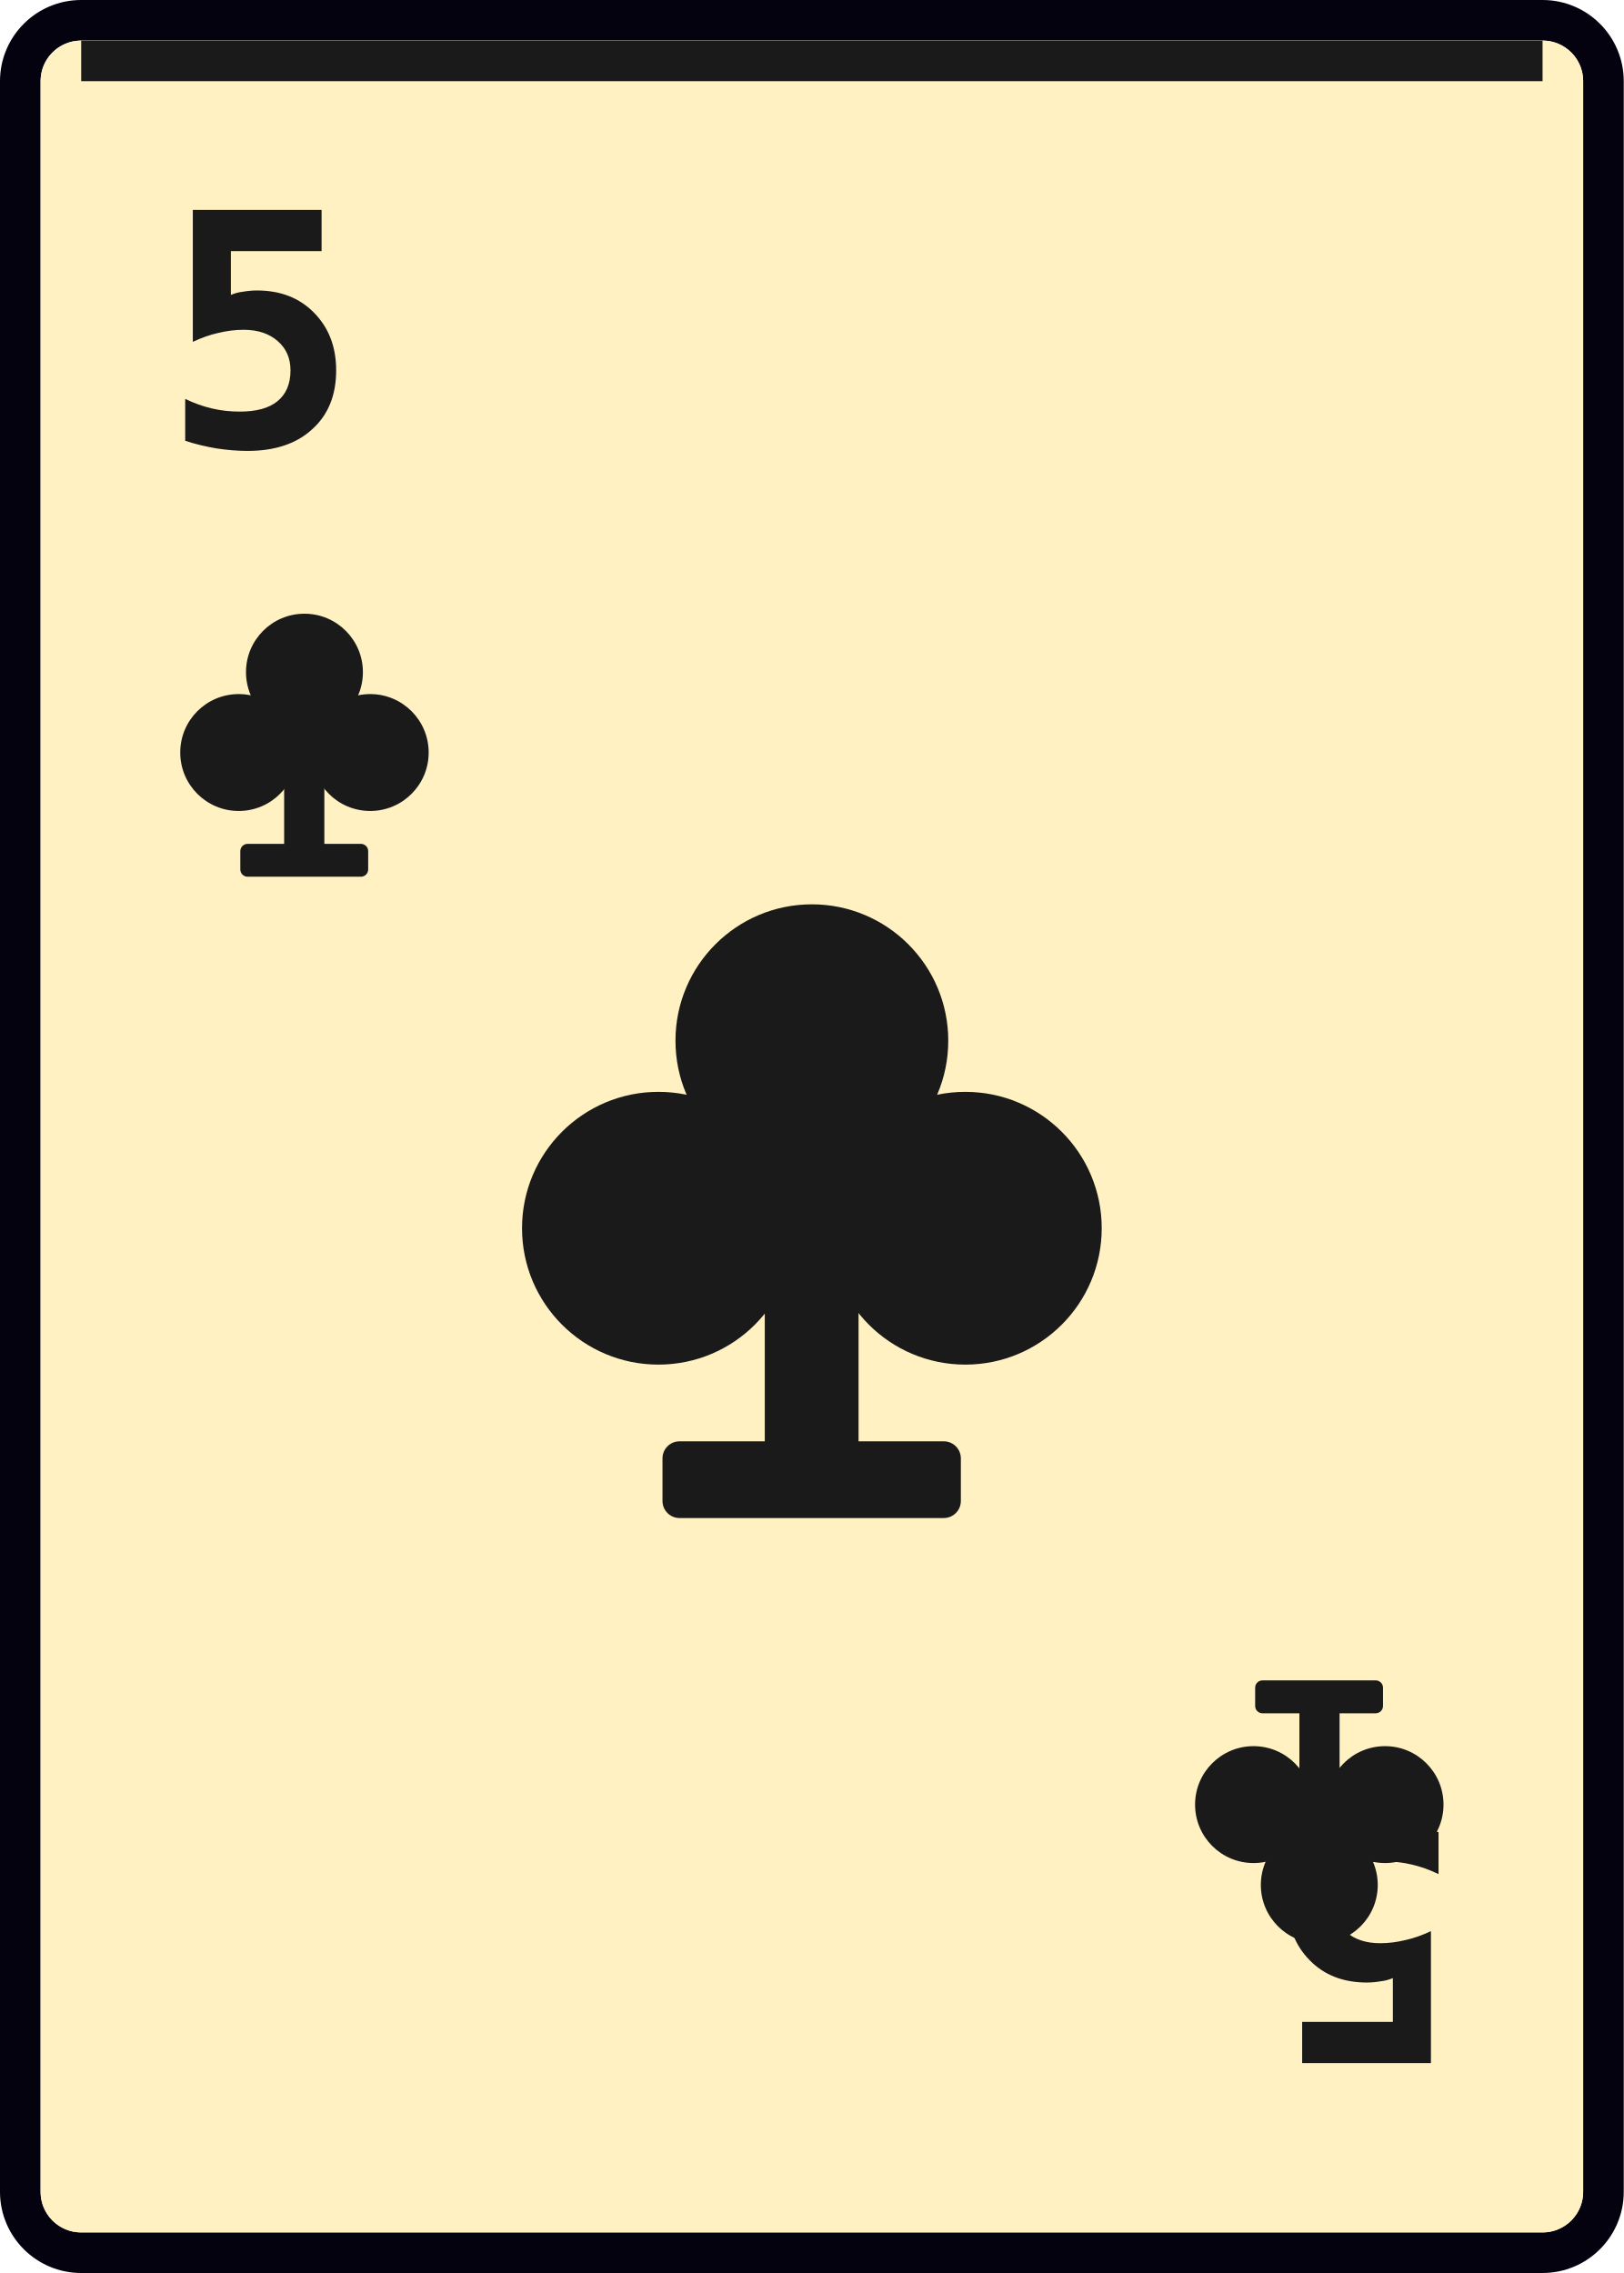
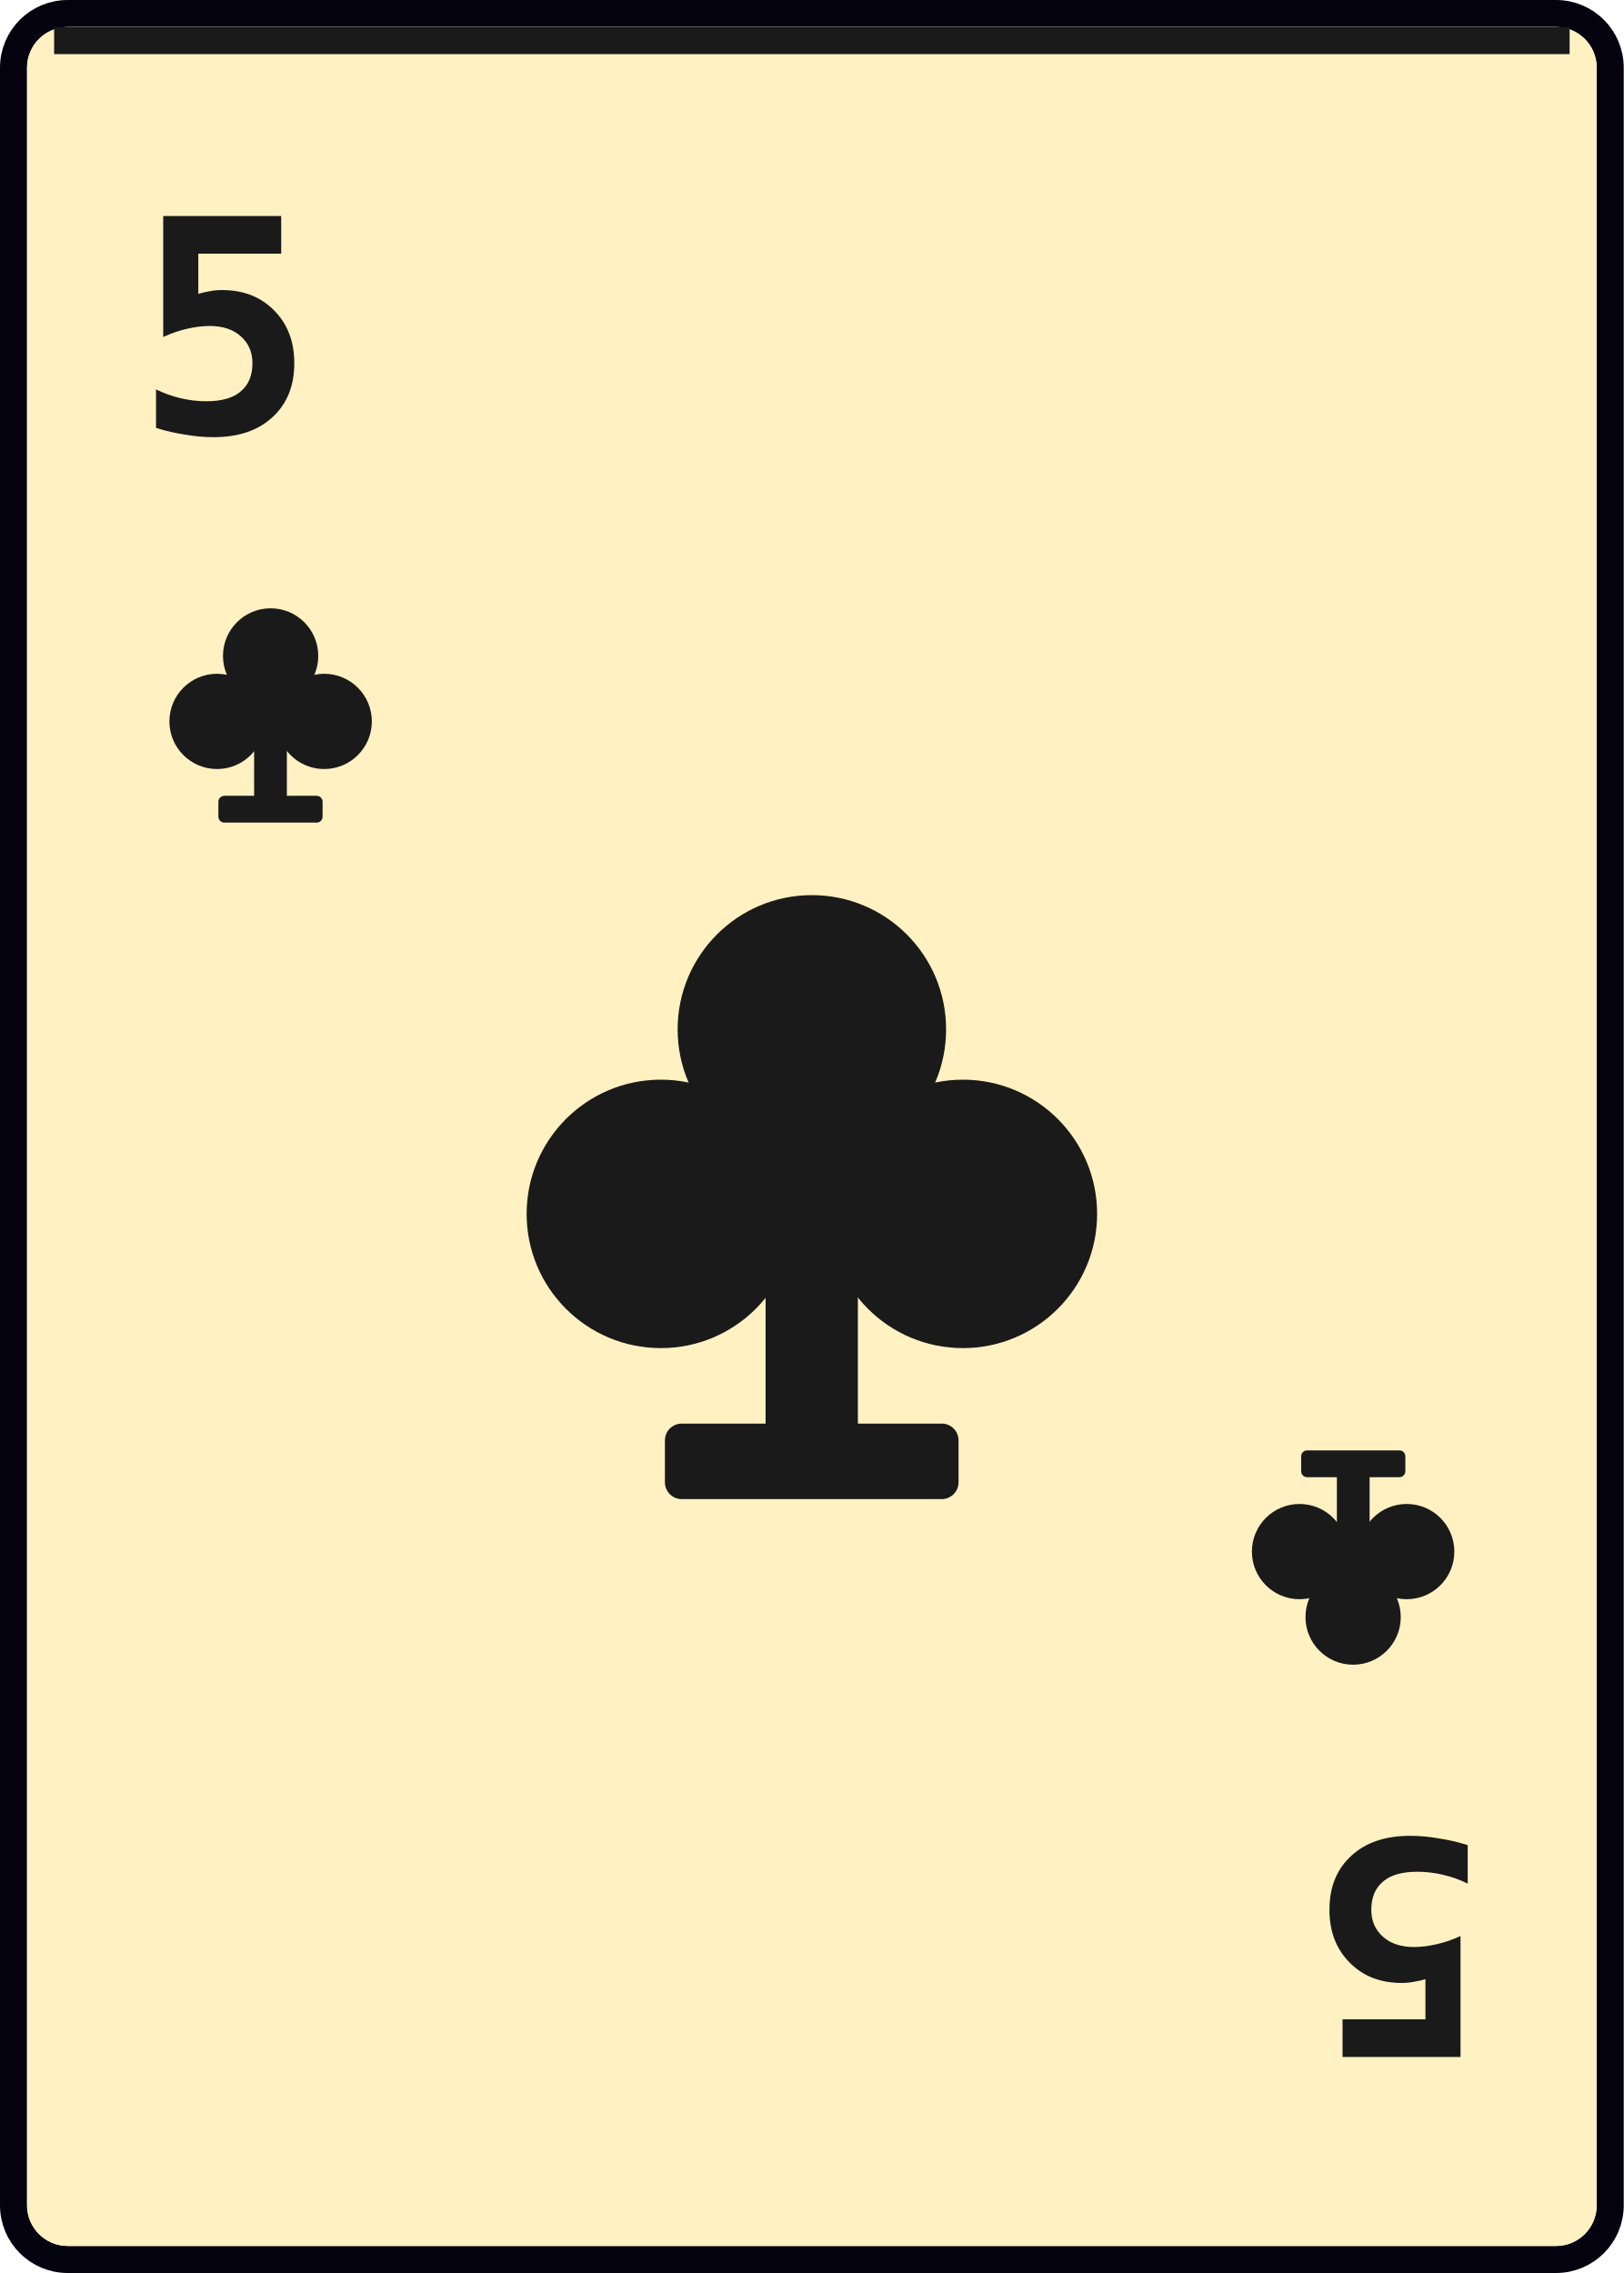
- <svg xmlns="http://www.w3.org/2000/svg" viewBox="0 0 40 56" width="40" height="56" shape-rendering="geometricPrecision">
+ <svg xmlns="http://www.w3.org/2000/svg" viewBox="0 0 60 84" width="60" height="84" shape-rendering="geometricPrecision">
  <g id="edge">
-     <rect x="0.5" y="0.5" width="39" height="55" rx="1.5" ry="1.5" fill="none" stroke="#05020F" stroke-width="1" />
+     <rect x="0.5" y="0.5" width="59" height="83" rx="2" ry="2" fill="none" stroke="#05020F" stroke-width="1" />
  </g>
  <g id="face">
-     <rect x="1" y="1" width="38" height="54" rx="1" ry="1" fill="#FFF1C1" />
-     <line x1="2" y1="1.5" x2="38" y2="1.5" stroke="#1A1A1A" stroke-width="1" />
+     <rect x="1" y="1" width="58" height="82" rx="1.5" ry="1.5" fill="#FFF1C1" />
+     <line x1="2" y1="1.5" x2="58" y2="1.5" stroke="#1A1A1A" stroke-width="1" />
  </g>
  <g id="rank">
-     <text x="4" y="11" fill="#1A1A1A" font-size="8" font-family="ui-monospace, SFMono-Regular, Menlo, Consolas, monospace" font-weight="700">5</text>
-     <g transform="translate(36,52) rotate(180)">
-       <text x="0" y="7" fill="#1A1A1A" font-size="8" font-family="ui-monospace, SFMono-Regular, Menlo, Consolas, monospace" font-weight="700">5</text>
+     <text x="5" y="16" fill="#1A1A1A" font-size="11" font-family="ui-monospace, SFMono-Regular, Menlo, Consolas, monospace" font-weight="700" letter-spacing="-0.6">5</text>
+     <g transform="translate(55,79) rotate(180)">
+       <text x="0" y="11" fill="#1A1A1A" font-size="11" font-family="ui-monospace, SFMono-Regular, Menlo, Consolas, monospace" font-weight="700" letter-spacing="-0.6">5</text>
    </g>
  </g>
  <g id="suit">
-     <circle cx="7.5" cy="16.56" r="1.44" fill="#1A1A1A" />
-     <circle cx="5.88" cy="18.54" r="1.44" fill="#1A1A1A" />
-     <circle cx="9.12" cy="18.54" r="1.44" fill="#1A1A1A" />
-     <circle cx="7.5" cy="18.18" r="0.99" fill="#1A1A1A" />
-     <rect x="7" y="18.45" width="0.99" height="2.7" fill="#1A1A1A" />
-     <rect x="5.92" y="20.79" width="3.15" height="0.81" rx="0.18" fill="#1A1A1A" />
-     <circle cx="20" cy="25.64" r="3.36" fill="#1A1A1A" />
-     <circle cx="16.22" cy="30.26" r="3.36" fill="#1A1A1A" />
-     <circle cx="23.78" cy="30.26" r="3.36" fill="#1A1A1A" />
-     <circle cx="20" cy="29.42" r="2.31" fill="#1A1A1A" />
-     <rect x="18.84" y="30.05" width="2.31" height="6.3" fill="#1A1A1A" />
-     <rect x="16.32" y="35.51" width="7.35" height="1.89" rx="0.42" fill="#1A1A1A" />
-     <g transform="translate(36,52) rotate(180)">
-       <circle cx="3.5" cy="5.56" r="1.44" fill="#1A1A1A" />
-       <circle cx="1.88" cy="7.54" r="1.44" fill="#1A1A1A" />
-       <circle cx="5.12" cy="7.54" r="1.44" fill="#1A1A1A" />
-       <circle cx="3.5" cy="7.18" r="0.99" fill="#1A1A1A" />
-       <rect x="3" y="7.45" width="0.99" height="2.7" fill="#1A1A1A" />
-       <rect x="1.93" y="9.79" width="3.15" height="0.81" rx="0.18" fill="#1A1A1A" />
+     <circle cx="10" cy="24.24" r="1.76" fill="#1A1A1A" />
+     <circle cx="8.02" cy="26.66" r="1.76" fill="#1A1A1A" />
+     <circle cx="11.98" cy="26.66" r="1.76" fill="#1A1A1A" />
+     <circle cx="10" cy="26.22" r="1.21" fill="#1A1A1A" />
+     <rect x="9.39" y="26.55" width="1.21" height="3.3" fill="#1A1A1A" />
+     <rect x="8.07" y="29.41" width="3.85" height="0.99" rx="0.22" fill="#1A1A1A" />
+     <circle cx="30" cy="38.04" r="4.96" fill="#1A1A1A" />
+     <circle cx="24.42" cy="44.86" r="4.96" fill="#1A1A1A" />
+     <circle cx="35.58" cy="44.86" r="4.96" fill="#1A1A1A" />
+     <circle cx="30" cy="43.62" r="3.41" fill="#1A1A1A" />
+     <rect x="28.29" y="44.55" width="3.41" height="9.3" fill="#1A1A1A" />
+     <rect x="24.57" y="52.61" width="10.85" height="2.79" rx="0.62" fill="#1A1A1A" />
+     <g transform="translate(55,79) rotate(180)">
+       <circle cx="5" cy="19.24" r="1.76" fill="#1A1A1A" />
+       <circle cx="3.02" cy="21.66" r="1.76" fill="#1A1A1A" />
+       <circle cx="6.98" cy="21.66" r="1.76" fill="#1A1A1A" />
+       <circle cx="5" cy="21.22" r="1.21" fill="#1A1A1A" />
+       <rect x="4.39" y="21.55" width="1.21" height="3.3" fill="#1A1A1A" />
+       <rect x="3.07" y="24.41" width="3.85" height="0.99" rx="0.22" fill="#1A1A1A" />
    </g>
  </g>
</svg>
